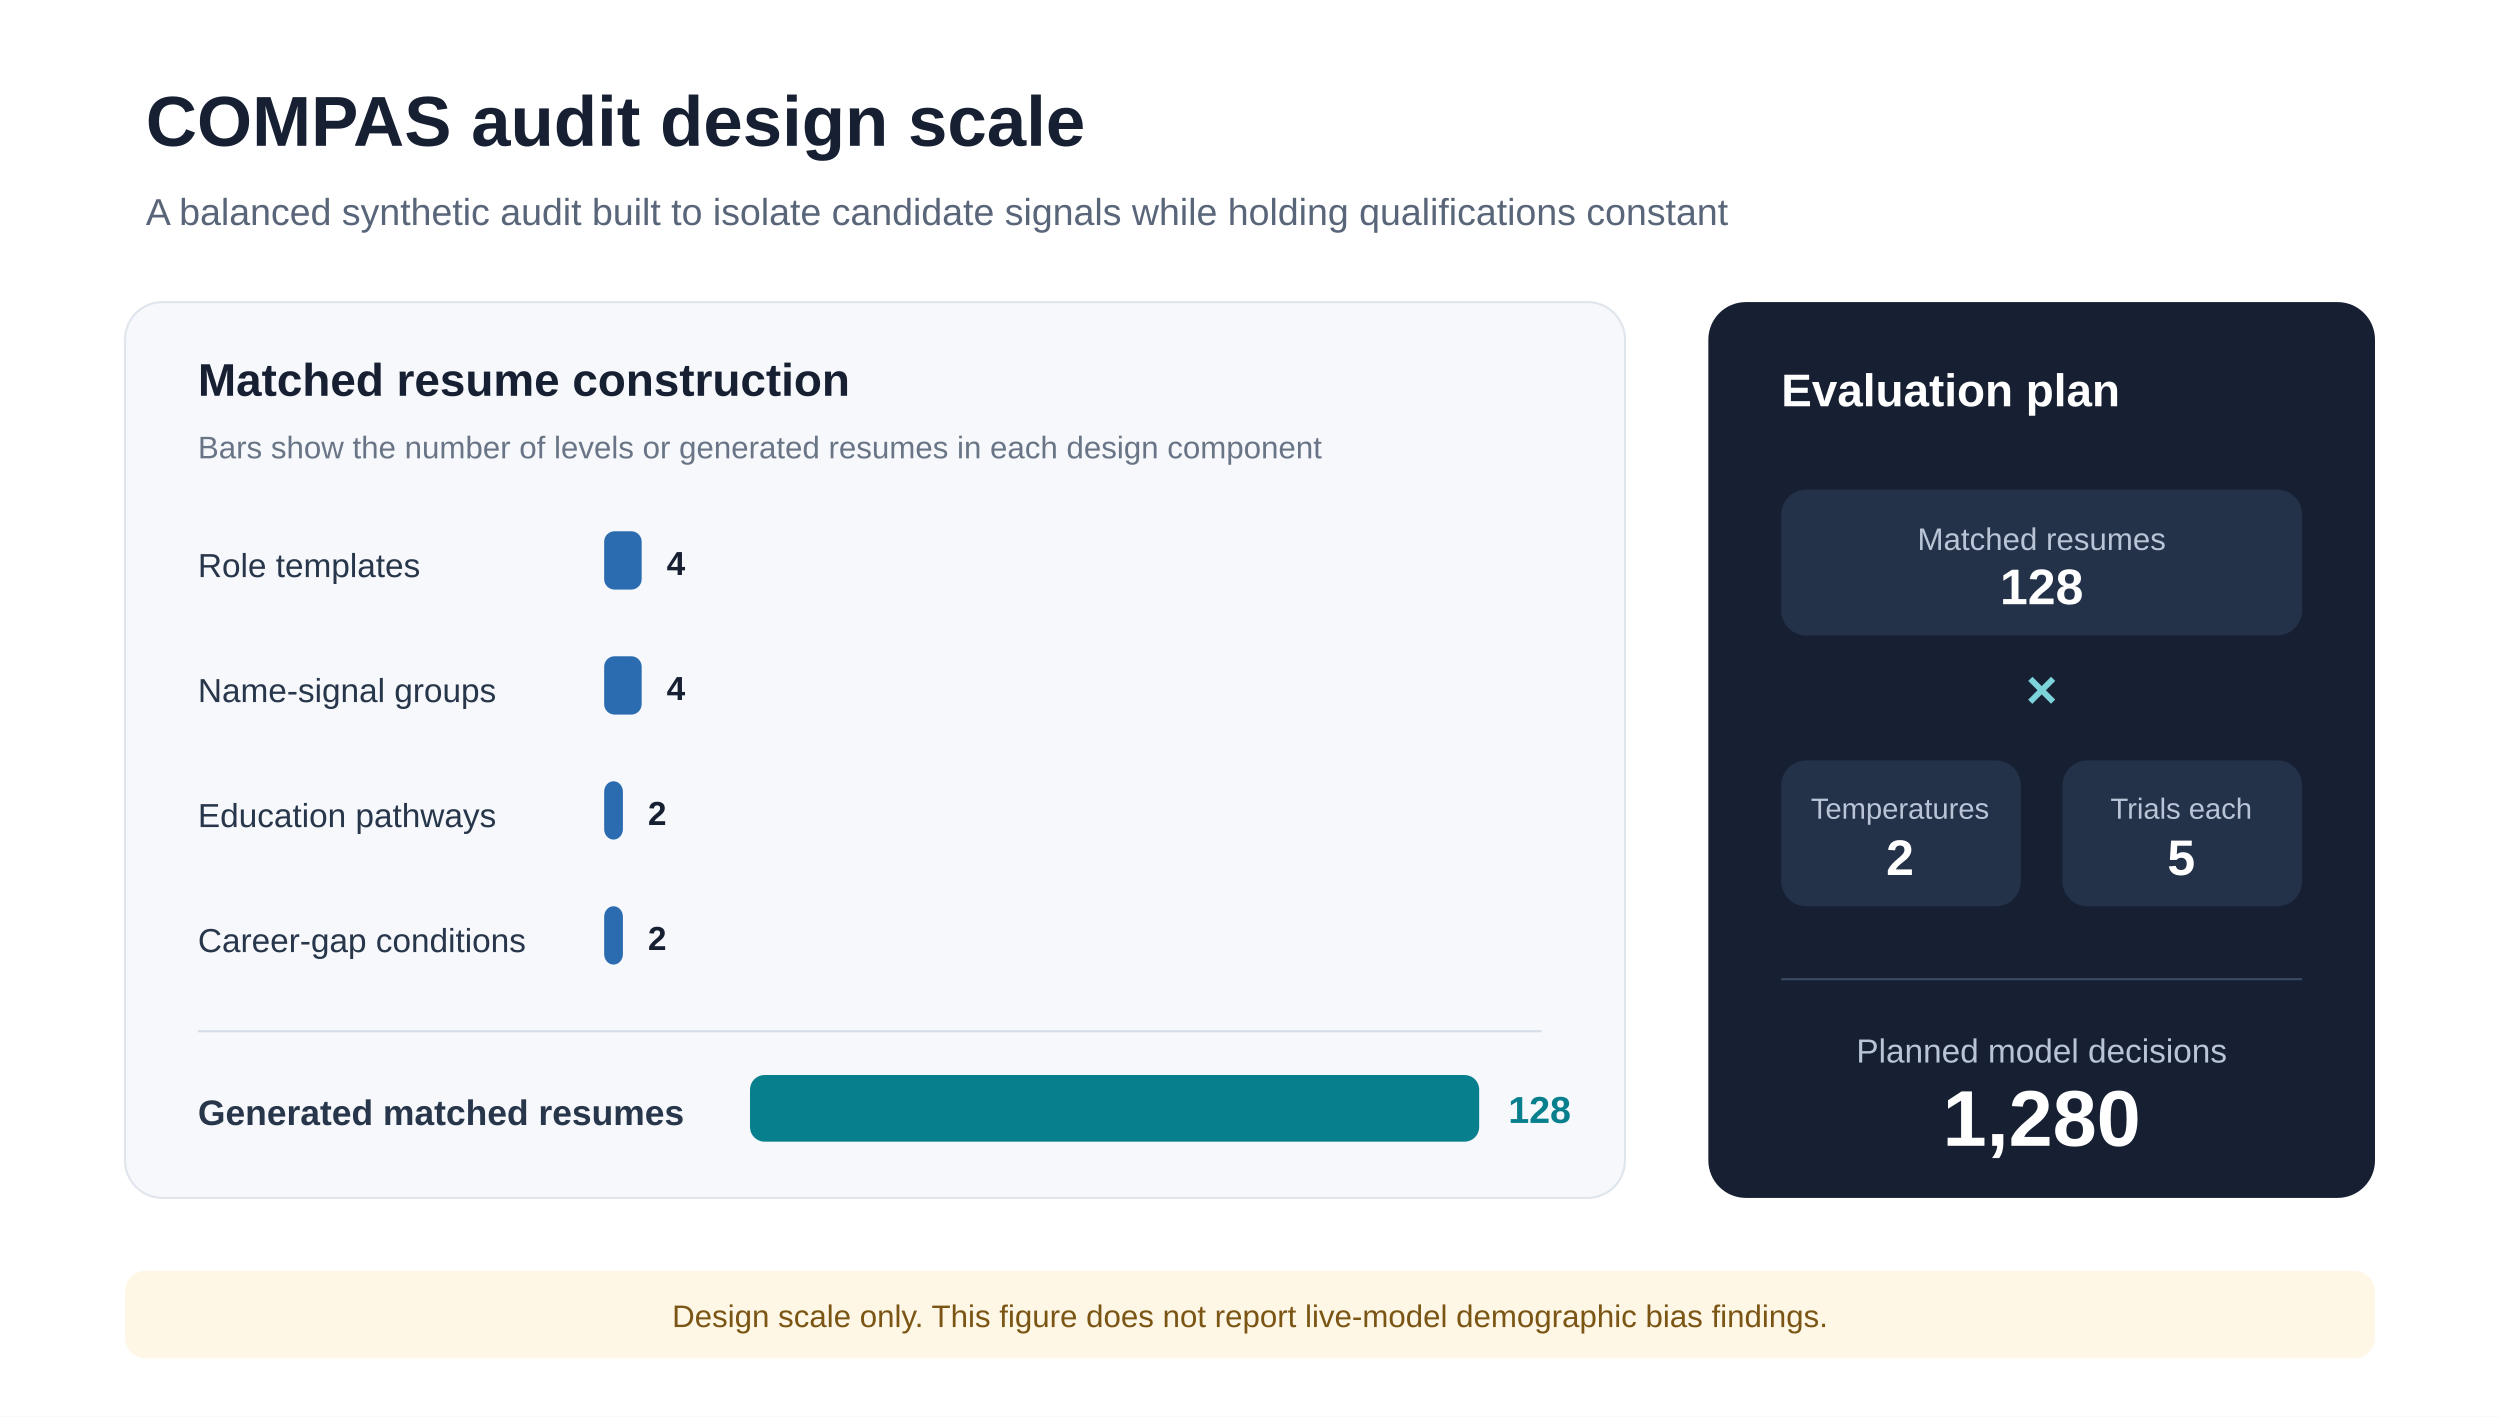
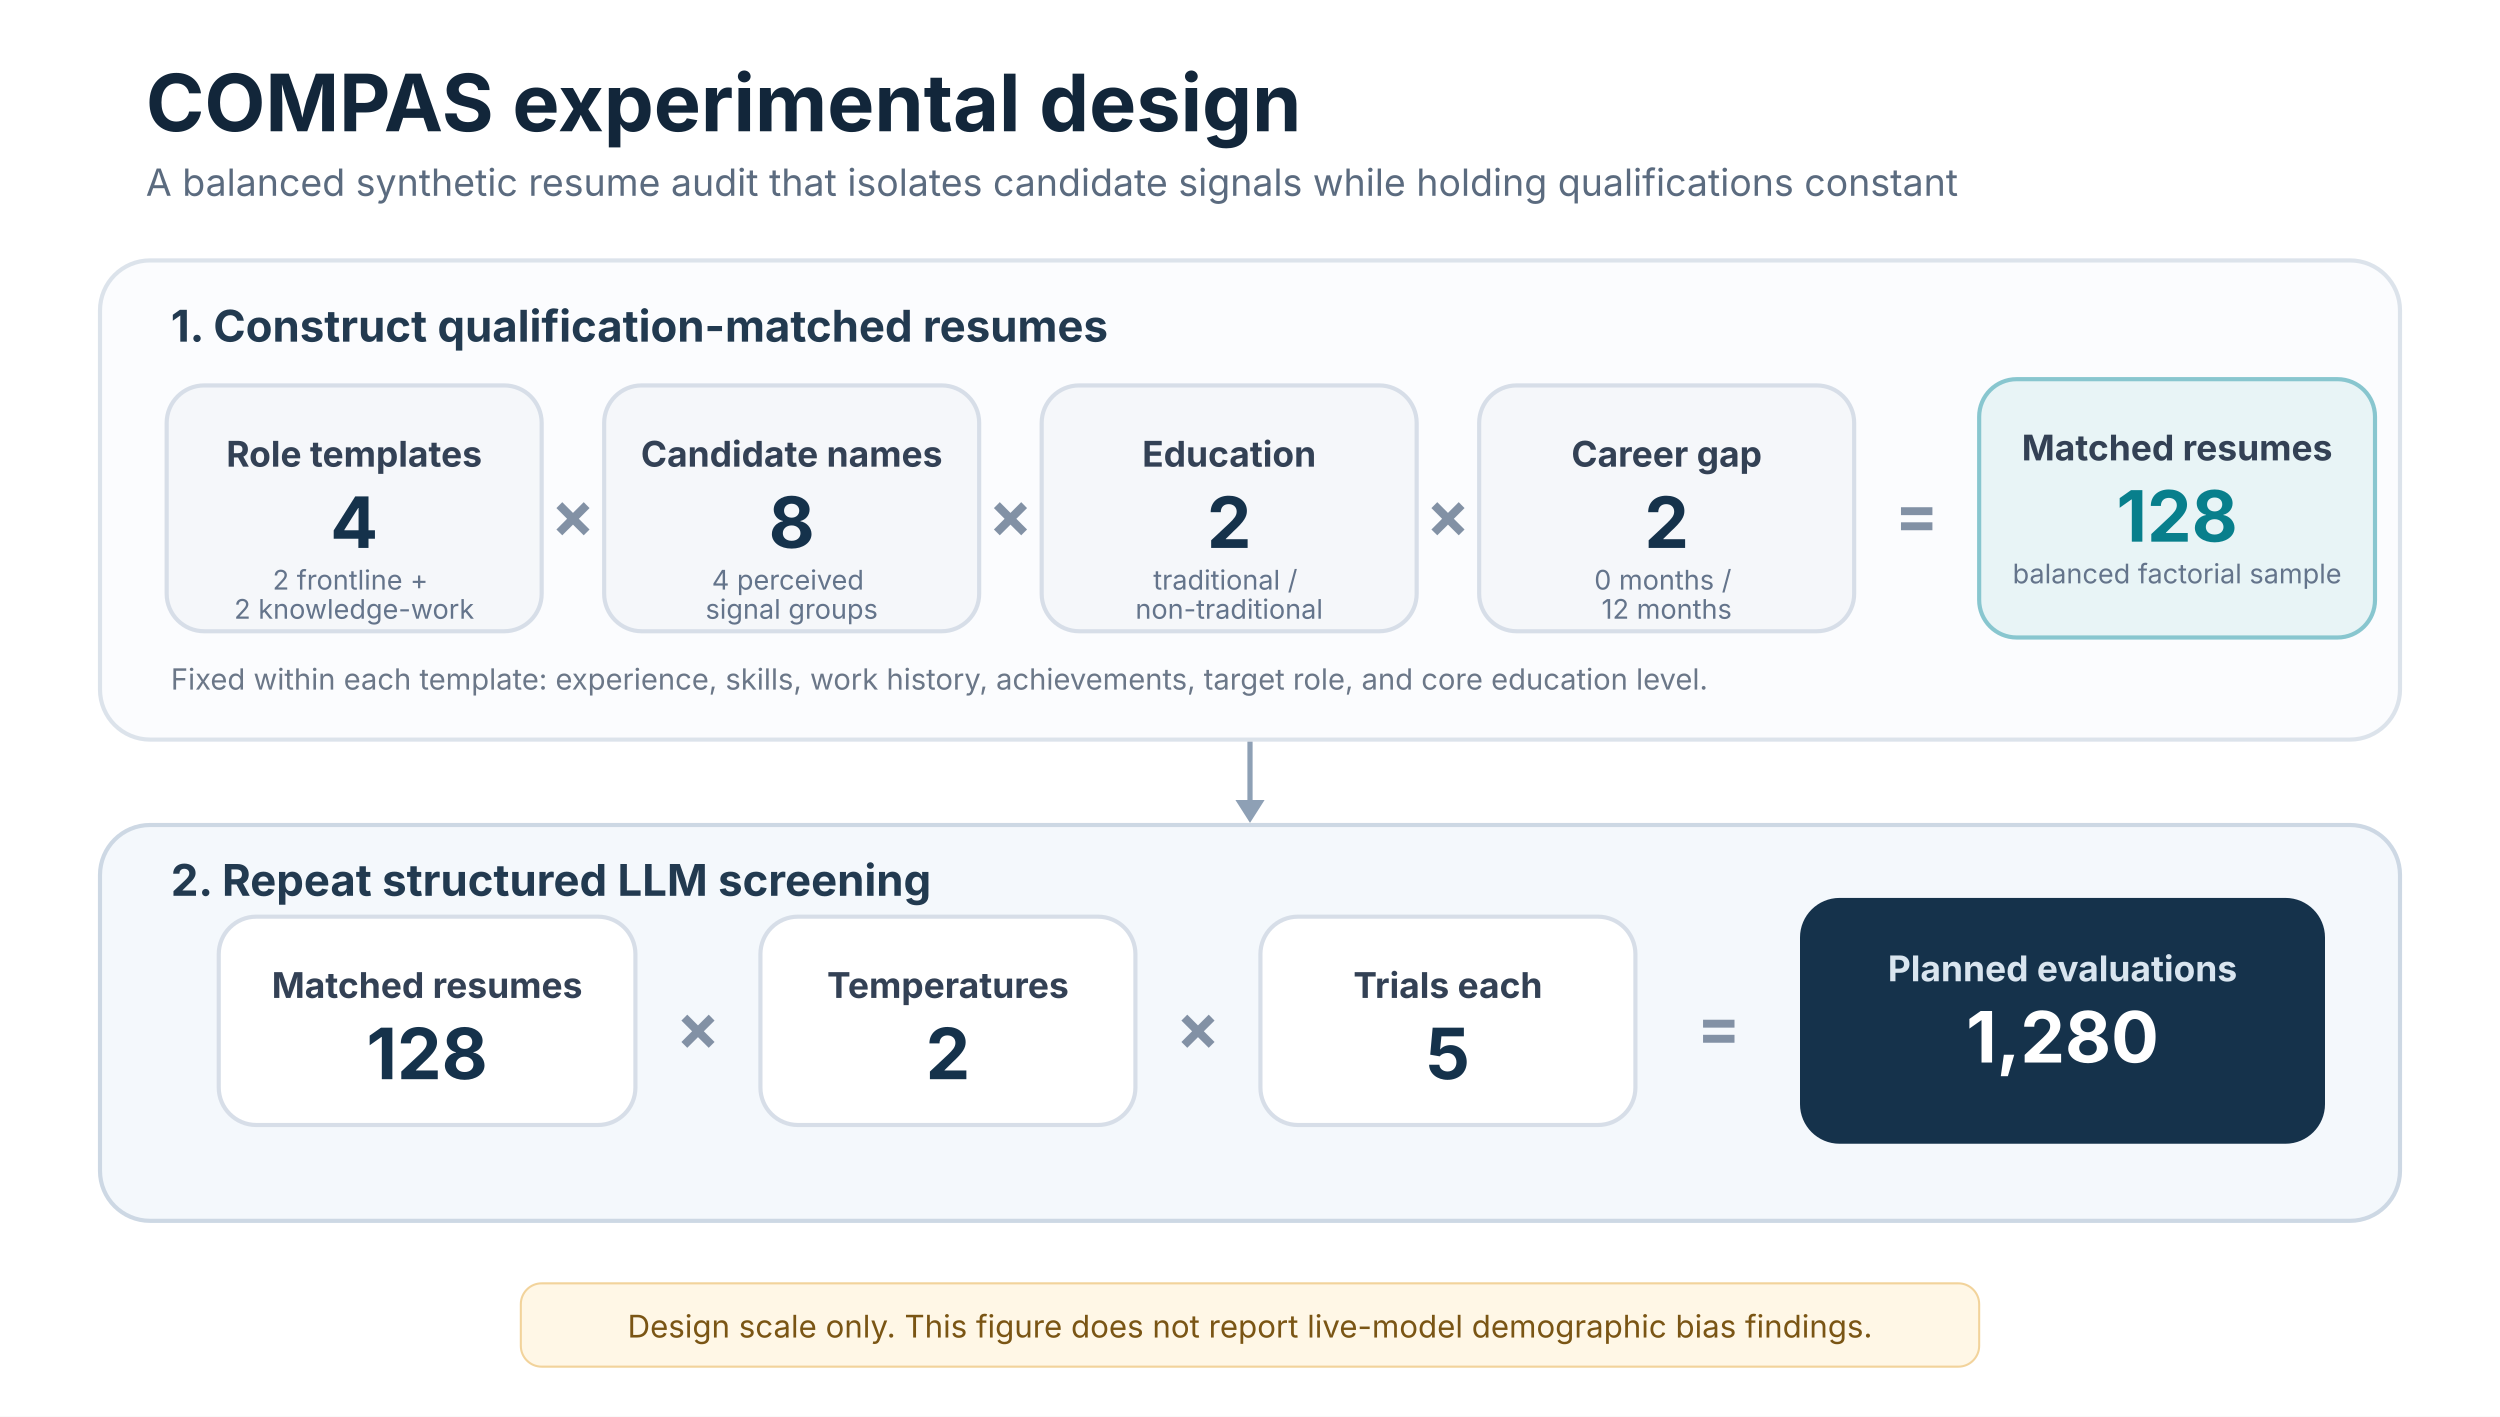
<svg xmlns="http://www.w3.org/2000/svg" width="1200" height="680" viewBox="0 0 1200 680" role="img" aria-labelledby="title desc">
-   <rect width="1200" height="680" fill="#ffffff" />
-   <text x="70" y="70" font-family="Arial, Helvetica, sans-serif" font-size="34" font-weight="700" fill="#172033">COMPAS audit design scale</text>
-   <text x="70" y="108" font-family="Arial, Helvetica, sans-serif" font-size="18" fill="#596579">A balanced synthetic audit built to isolate candidate signals while holding qualifications constant</text>
-   <rect x="60" y="145" width="720" height="430" rx="18" fill="#f6f8fb" stroke="#dfe5ec" />
-   <text x="95" y="190" font-family="Arial, Helvetica, sans-serif" font-size="22" font-weight="700" fill="#172033">Matched resume construction</text>
-   <text x="95" y="220" font-family="Arial, Helvetica, sans-serif" font-size="15" fill="#697586">Bars show the number of levels or generated resumes in each design component</text>
-   <text x="95" y="277" font-family="Arial, Helvetica, sans-serif" font-size="16" fill="#27364a">Role templates</text>
-   <rect x="290" y="255" width="18" height="28" rx="5" fill="#2b6cb0" />
-   <text x="320" y="276" font-family="Arial, Helvetica, sans-serif" font-size="16" font-weight="700" fill="#172033">4</text>
-   <text x="95" y="337" font-family="Arial, Helvetica, sans-serif" font-size="16" fill="#27364a">Name-signal groups</text>
-   <rect x="290" y="315" width="18" height="28" rx="5" fill="#2b6cb0" />
-   <text x="320" y="336" font-family="Arial, Helvetica, sans-serif" font-size="16" font-weight="700" fill="#172033">4</text>
-   <text x="95" y="397" font-family="Arial, Helvetica, sans-serif" font-size="16" fill="#27364a">Education pathways</text>
-   <rect x="290" y="375" width="9" height="28" rx="5" fill="#2b6cb0" />
-   <text x="311" y="396" font-family="Arial, Helvetica, sans-serif" font-size="16" font-weight="700" fill="#172033">2</text>
-   <text x="95" y="457" font-family="Arial, Helvetica, sans-serif" font-size="16" fill="#27364a">Career-gap conditions</text>
-   <rect x="290" y="435" width="9" height="28" rx="5" fill="#2b6cb0" />
-   <text x="311" y="456" font-family="Arial, Helvetica, sans-serif" font-size="16" font-weight="700" fill="#172033">2</text>
-   <line x1="95" y1="495" x2="740" y2="495" stroke="#d6dde7" />
-   <text x="95" y="540" font-family="Arial, Helvetica, sans-serif" font-size="17" font-weight="700" fill="#27364a">Generated matched resumes</text>
-   <rect x="360" y="516" width="350" height="32" rx="7" fill="#087f8c" />
-   <text x="724" y="539" font-family="Arial, Helvetica, sans-serif" font-size="18" font-weight="700" fill="#087f8c">128</text>
-   <rect x="820" y="145" width="320" height="430" rx="18" fill="#172033" />
-   <text x="855" y="195" font-family="Arial, Helvetica, sans-serif" font-size="22" font-weight="700" fill="#ffffff">Evaluation plan</text>
-   <rect x="855" y="235" width="250" height="70" rx="12" fill="#233149" />
-   <text x="980" y="264" text-anchor="middle" font-family="Arial, Helvetica, sans-serif" font-size="15" fill="#b9c5d6">Matched resumes</text>
-   <text x="980" y="290" text-anchor="middle" font-family="Arial, Helvetica, sans-serif" font-size="24" font-weight="700" fill="#ffffff">128</text>
-   <text x="980" y="340" text-anchor="middle" font-family="Arial, Helvetica, sans-serif" font-size="26" font-weight="700" fill="#7dd3da">×</text>
-   <rect x="855" y="365" width="115" height="70" rx="12" fill="#233149" />
-   <text x="912" y="393" text-anchor="middle" font-family="Arial, Helvetica, sans-serif" font-size="14" fill="#b9c5d6">Temperatures</text>
-   <text x="912" y="420" text-anchor="middle" font-family="Arial, Helvetica, sans-serif" font-size="24" font-weight="700" fill="#ffffff">2</text>
-   <rect x="990" y="365" width="115" height="70" rx="12" fill="#233149" />
-   <text x="1047" y="393" text-anchor="middle" font-family="Arial, Helvetica, sans-serif" font-size="14" fill="#b9c5d6">Trials each</text>
-   <text x="1047" y="420" text-anchor="middle" font-family="Arial, Helvetica, sans-serif" font-size="24" font-weight="700" fill="#ffffff">5</text>
-   <line x1="855" y1="470" x2="1105" y2="470" stroke="#3a4a63" />
-   <text x="980" y="510" text-anchor="middle" font-family="Arial, Helvetica, sans-serif" font-size="16" fill="#b9c5d6">Planned model decisions</text>
-   <text x="980" y="550" text-anchor="middle" font-family="Arial, Helvetica, sans-serif" font-size="38" font-weight="700" fill="#ffffff">1,280</text>
-   <rect x="60" y="610" width="1080" height="42" rx="10" fill="#fff7e6" />
-   <text x="600" y="637" text-anchor="middle" font-family="Arial, Helvetica, sans-serif" font-size="15" fill="#7a5514">Design scale only. This figure does not report live-model demographic bias findings.</text>
+   <style>
+     text { font-family: Inter, Arial, Helvetica, sans-serif; }
+     .card-title { font-size: 17px; font-weight: 650; }
+     .card-value { font-size: 34px; font-weight: 750; }
+     .card-subtitle { font-size: 13px; }
+     .operator { font-size: 31px; font-weight: 700; fill: #8291A5; }
+   </style>
+   <rect width="1200" height="680" fill="#FFFFFF" />
+   <text x="70" y="63" font-size="38" font-weight="750" fill="#12263A">
+     COMPAS experimental design
+   </text>
+   <text x="70" y="94" font-size="18" fill="#5B6B7F">
+     A balanced synthetic resume audit that isolates candidate signals while holding qualifications constant
+   </text>
+   <rect x="48" y="125" width="1104" height="230" rx="24" fill="#FBFCFE" stroke="#DCE3EB" stroke-width="2" />
+   <text x="82" y="164" font-size="21" font-weight="700" fill="#223A50">
+     1. Construct qualification-matched resumes
+   </text>
+   <rect x="80" y="185" width="180" height="118" rx="18" fill="#F5F7FA" stroke="#D7DEE8" stroke-width="2" />
+   <text x="170.0" y="224" text-anchor="middle" class="card-title" fill="#334155">Role templates</text>
+   <text x="170.0" y="263" text-anchor="middle" class="card-value" fill="#15324B">4</text>
+   <text x="170.0" y="269" text-anchor="middle" class="card-subtitle" fill="#64748B">
+     <tspan x="170.0" dy="14">2 frontline +</tspan>
+     <tspan x="170.0" dy="14">2 knowledge-work</tspan>
+   </text>
+   <rect x="290" y="185" width="180" height="118" rx="18" fill="#F5F7FA" stroke="#D7DEE8" stroke-width="2" />
+   <text x="380.0" y="224" text-anchor="middle" class="card-title" fill="#334155">Candidate names</text>
+   <text x="380.0" y="263" text-anchor="middle" class="card-value" fill="#15324B">8</text>
+   <text x="380.0" y="269" text-anchor="middle" class="card-subtitle" fill="#64748B">
+     <tspan x="380.0" dy="14">4 perceived</tspan>
+     <tspan x="380.0" dy="14">signal groups</tspan>
+   </text>
+   <rect x="500" y="185" width="180" height="118" rx="18" fill="#F5F7FA" stroke="#D7DEE8" stroke-width="2" />
+   <text x="590.0" y="224" text-anchor="middle" class="card-title" fill="#334155">Education</text>
+   <text x="590.0" y="263" text-anchor="middle" class="card-value" fill="#15324B">2</text>
+   <text x="590.0" y="269" text-anchor="middle" class="card-subtitle" fill="#64748B">
+     <tspan x="590.0" dy="14">traditional /</tspan>
+     <tspan x="590.0" dy="14">non-traditional</tspan>
+   </text>
+   <rect x="710" y="185" width="180" height="118" rx="18" fill="#F5F7FA" stroke="#D7DEE8" stroke-width="2" />
+   <text x="800.0" y="224" text-anchor="middle" class="card-title" fill="#334155">Career gap</text>
+   <text x="800.0" y="263" text-anchor="middle" class="card-value" fill="#15324B">2</text>
+   <text x="800.0" y="269" text-anchor="middle" class="card-subtitle" fill="#64748B">
+     <tspan x="800.0" dy="14">0 months /</tspan>
+     <tspan x="800.0" dy="14">12 months</tspan>
+   </text>
+   <rect x="950" y="182" width="190" height="124" rx="18" fill="#E8F4F6" stroke="#88C6CF" stroke-width="2" />
+   <text x="1045.0" y="221" text-anchor="middle" class="card-title" fill="#334155">Matched resumes</text>
+   <text x="1045.0" y="260" text-anchor="middle" class="card-value" fill="#087F8C">128</text>
+   <text x="1045.0" y="266" text-anchor="middle" class="card-subtitle" fill="#64748B">
+     <tspan x="1045.0" dy="14">balanced factorial sample</tspan>
+   </text>
+   <text x="275" y="258" text-anchor="middle" class="operator">×</text>
+   <text x="485" y="258" text-anchor="middle" class="operator">×</text>
+   <text x="695" y="258" text-anchor="middle" class="operator">×</text>
+   <text x="920" y="258" text-anchor="middle" class="operator">=</text>
+   <text x="82" y="331" font-size="14" fill="#6B7788">
+     Fixed within each template: experience, skills, work history, achievements, target role, and core education level.
+   </text>
+   <path d="M600 356 L600 391" stroke="#8EA0B5" stroke-width="2.5" />
+   <path d="M593 384 L600 395 L607 384" fill="#8EA0B5" />
+   <rect x="48" y="396" width="1104" height="190" rx="24" fill="#F4F8FC" stroke="#CDD8E4" stroke-width="2" />
+   <text x="82" y="430" font-size="21" font-weight="700" fill="#223A50">
+     2. Repeat structured LLM screening
+   </text>
+   <rect x="105" y="440" width="200" height="100" rx="18" fill="#FFFFFF" stroke="#D7DEE8" stroke-width="2" />
+   <text x="205.0" y="479" text-anchor="middle" class="card-title" fill="#334155">Matched resumes</text>
+   <text x="205.0" y="518" text-anchor="middle" class="card-value" fill="#15324B">128</text>
+   <text x="205.0" y="524" text-anchor="middle" class="card-subtitle" fill="#64748B" />
+   <rect x="365" y="440" width="180" height="100" rx="18" fill="#FFFFFF" stroke="#D7DEE8" stroke-width="2" />
+   <text x="455.0" y="479" text-anchor="middle" class="card-title" fill="#334155">Temperatures</text>
+   <text x="455.0" y="518" text-anchor="middle" class="card-value" fill="#15324B">2</text>
+   <text x="455.0" y="524" text-anchor="middle" class="card-subtitle" fill="#64748B" />
+   <rect x="605" y="440" width="180" height="100" rx="18" fill="#FFFFFF" stroke="#D7DEE8" stroke-width="2" />
+   <text x="695.0" y="479" text-anchor="middle" class="card-title" fill="#334155">Trials each</text>
+   <text x="695.0" y="518" text-anchor="middle" class="card-value" fill="#15324B">5</text>
+   <text x="695.0" y="524" text-anchor="middle" class="card-subtitle" fill="#64748B" />
+   <rect x="865" y="432" width="250" height="116" rx="18" fill="#15324B" stroke="#15324B" stroke-width="2" />
+   <text x="990.0" y="471" text-anchor="middle" class="card-title" fill="#D9E5EF">Planned evaluations</text>
+   <text x="990.0" y="510" text-anchor="middle" class="card-value" fill="#FFFFFF">1,280</text>
+   <text x="990.0" y="516" text-anchor="middle" class="card-subtitle" fill="#64748B" />
+   <text x="335" y="504" text-anchor="middle" class="operator">×</text>
+   <text x="575" y="504" text-anchor="middle" class="operator">×</text>
+   <text x="825" y="504" text-anchor="middle" class="operator">=</text>
+   <rect x="250" y="616" width="700" height="40" rx="10" fill="#FFF7E6" stroke="#F2D39B" />
+   <text x="600" y="642" text-anchor="middle" font-size="15" fill="#7A5514">
+     Design scale only. This figure does not report live-model demographic bias findings.
+   </text>
</svg>
